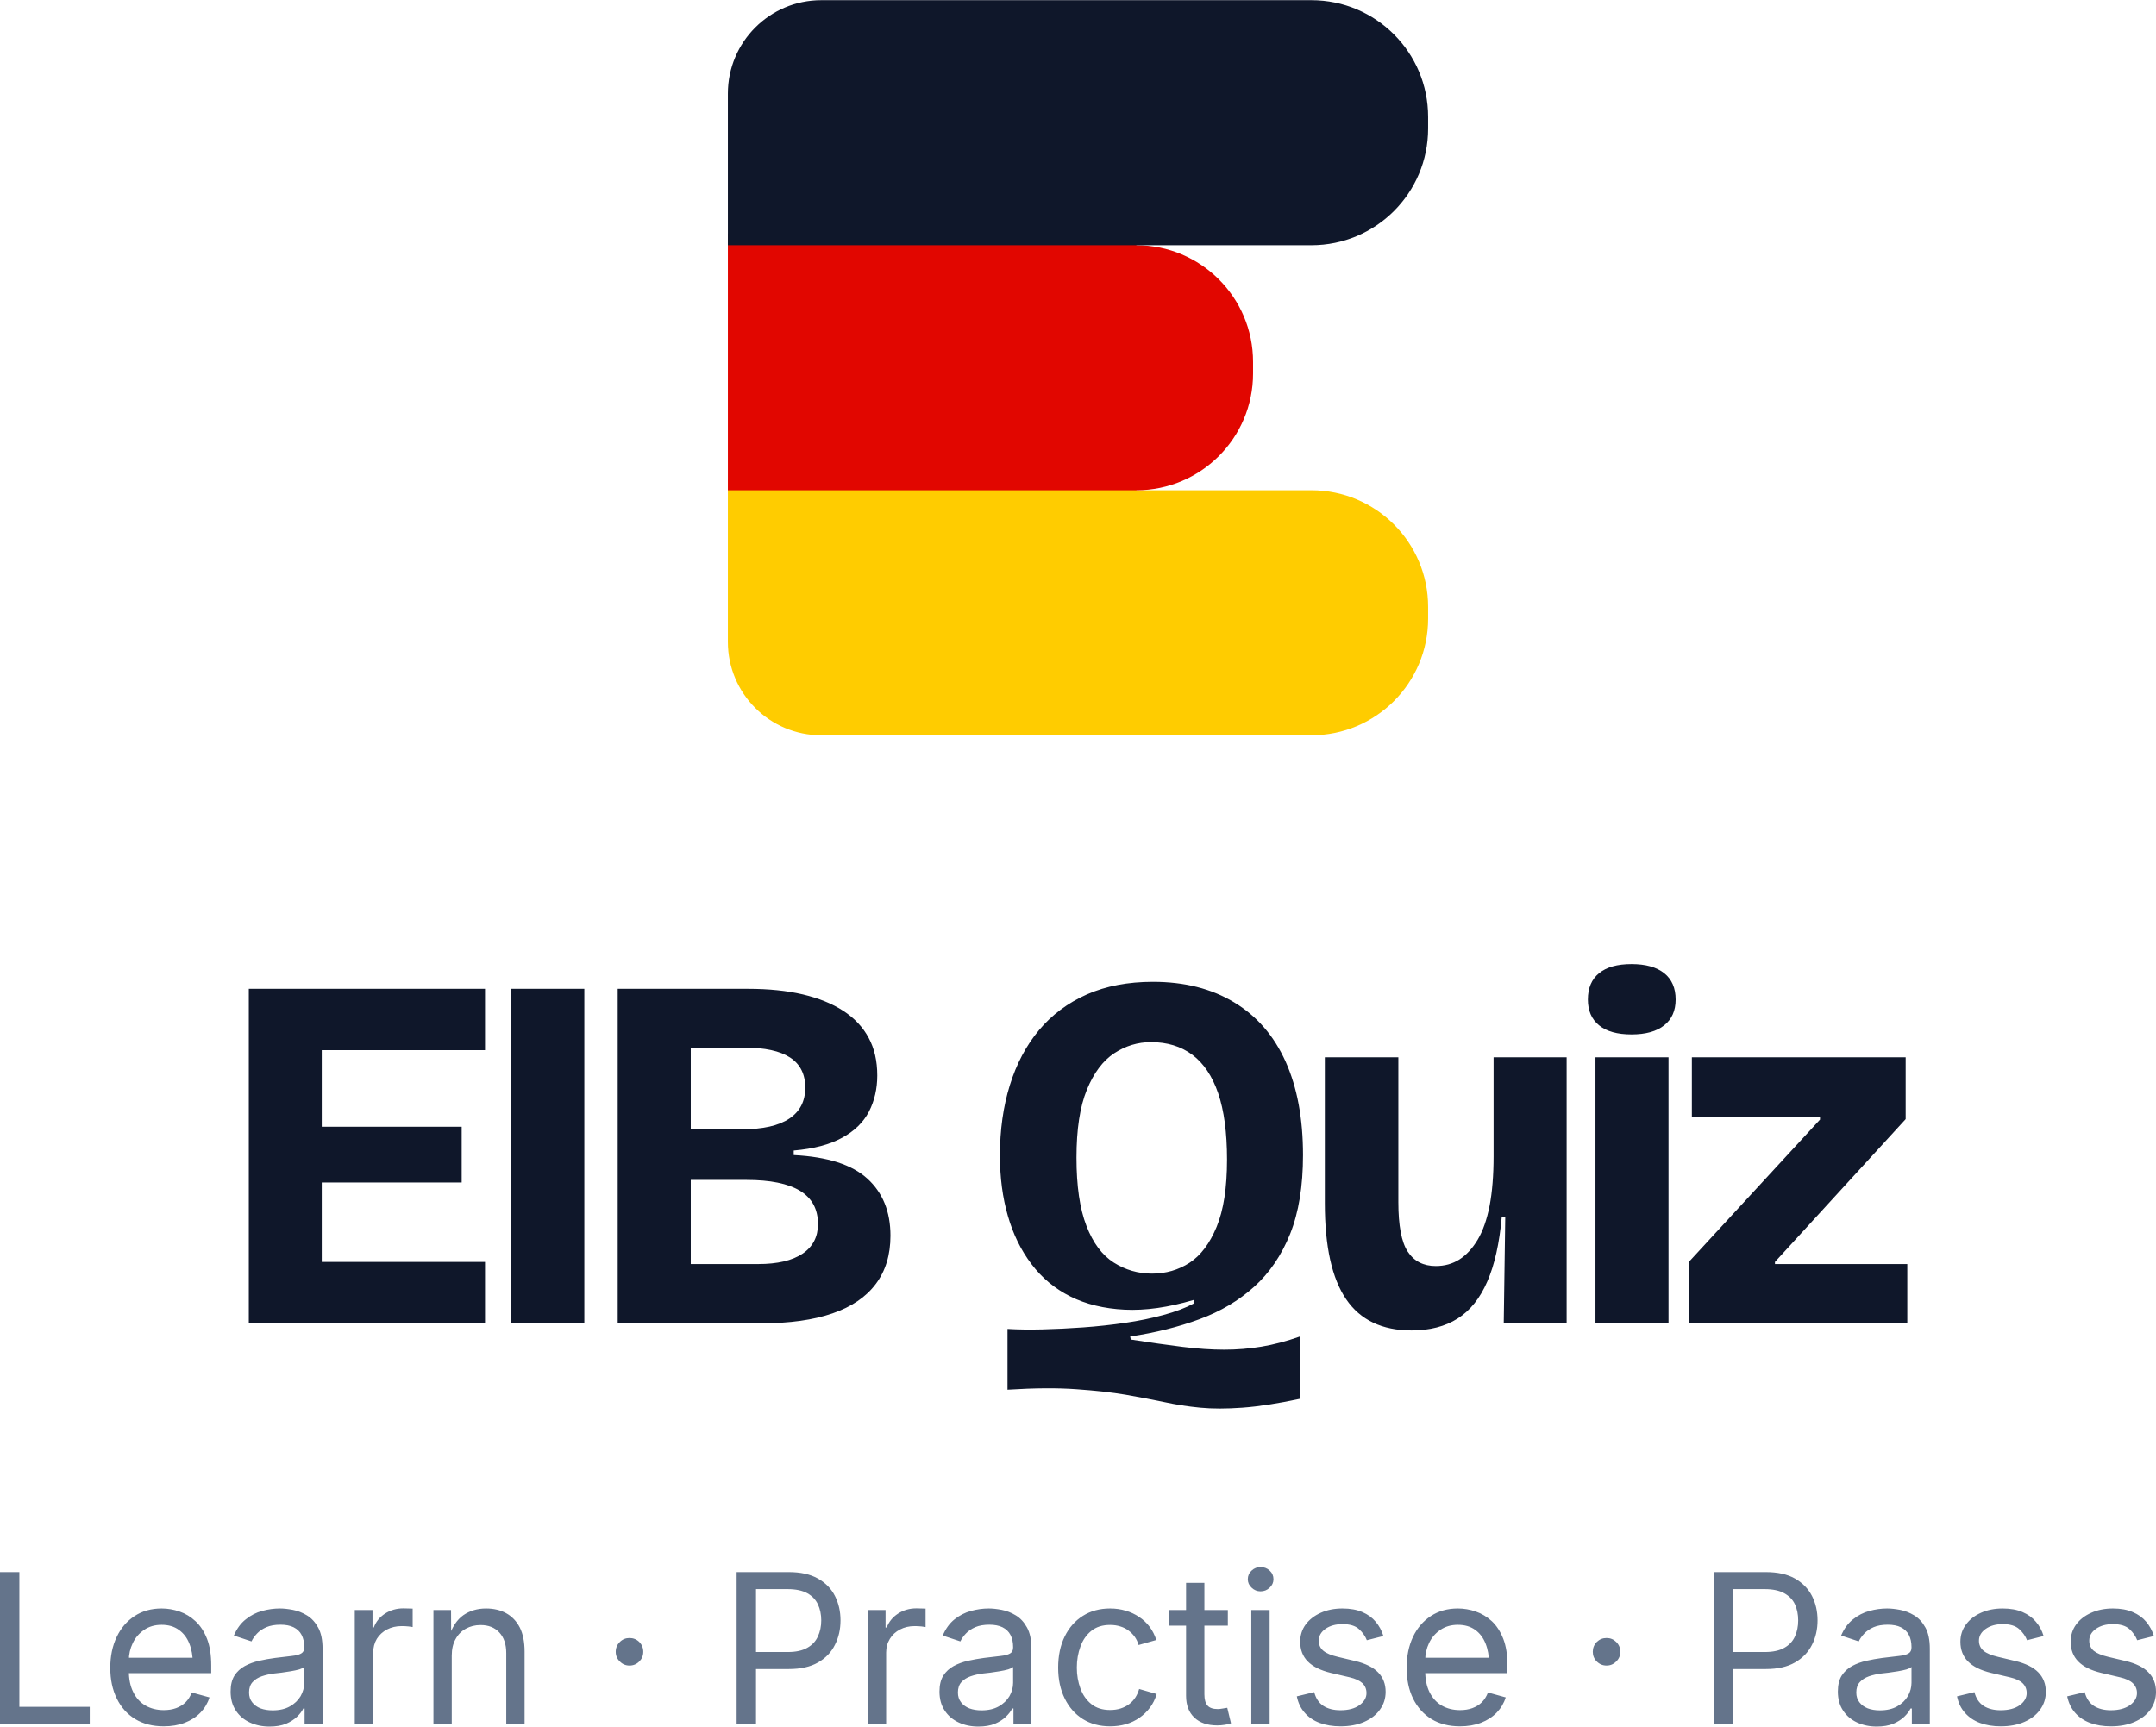
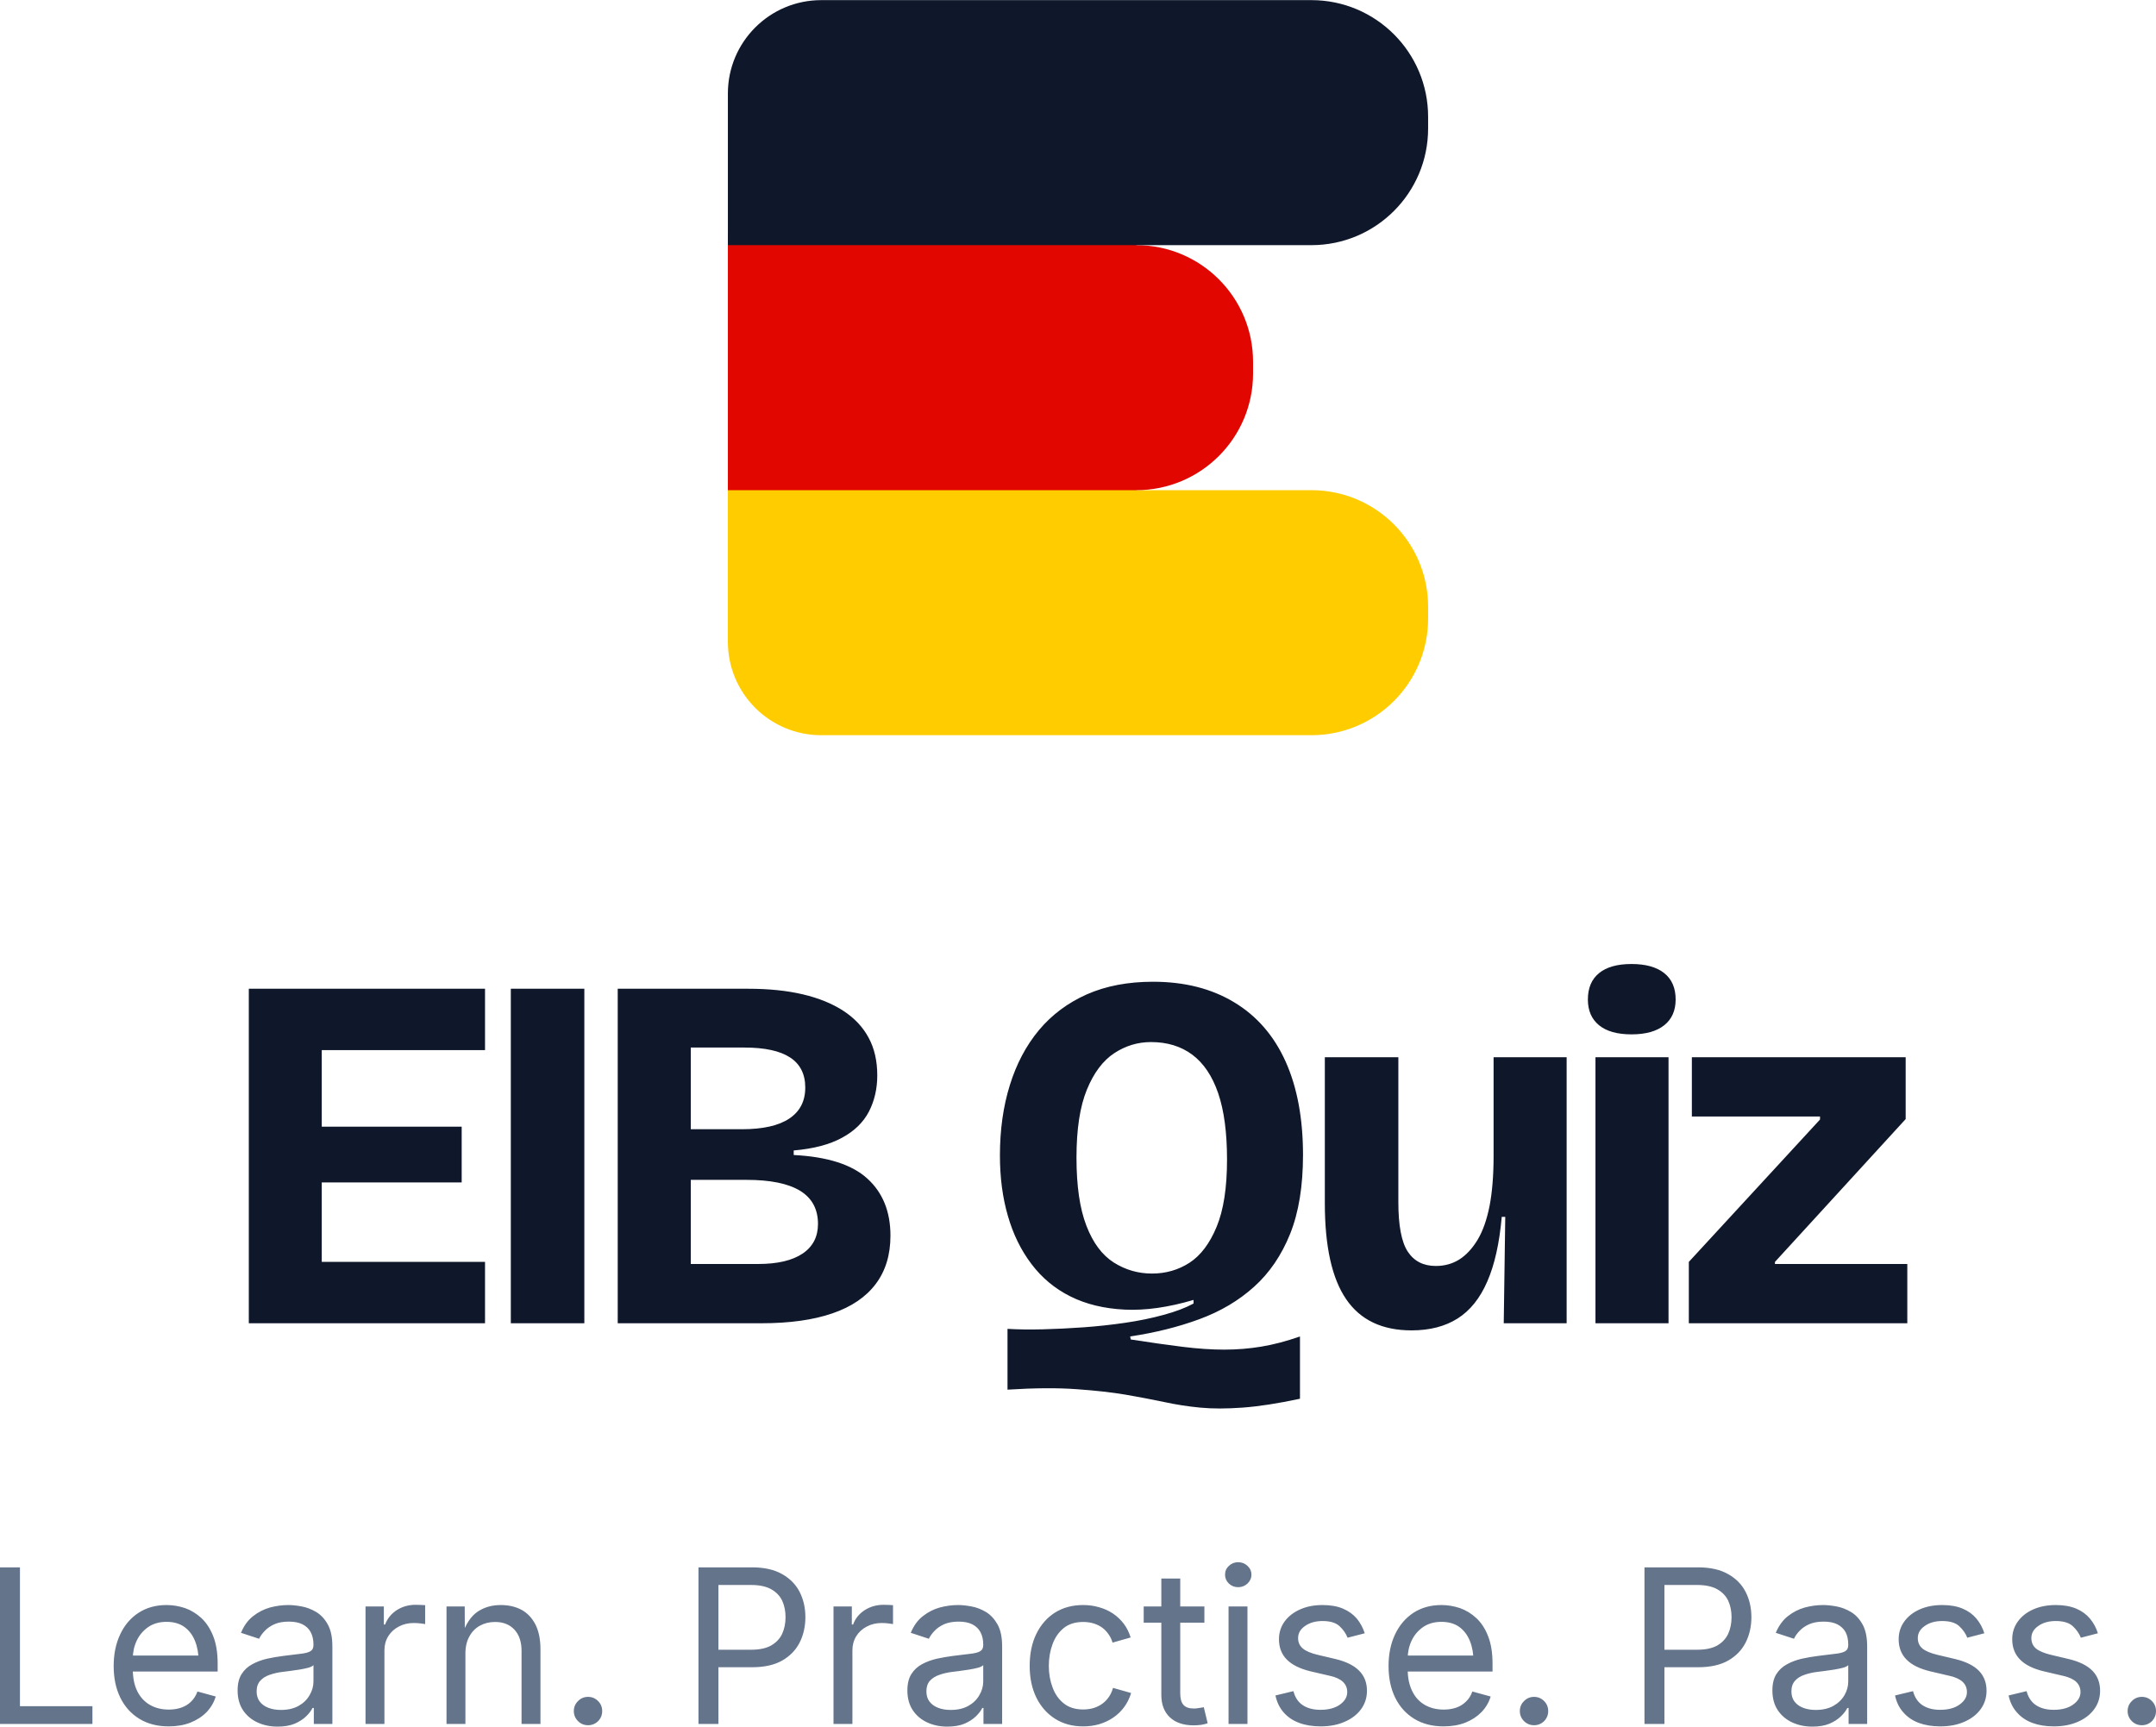
- <svg xmlns="http://www.w3.org/2000/svg" viewBox="0 0 184.74 147.96" width="739" height="592" role="img" aria-label="EIB Quiz">
+ <svg xmlns="http://www.w3.org/2000/svg" viewBox="0 0 184.74 147.97" width="739" height="592" role="img" aria-label="EIB Quiz">
  <g transform="translate(62.37 0) scale(1)">
    <path fill="#FFCC00" d="M0 42H50A10 10 0 0 1 60 52V53A10 10 0 0 1 50 63H8A8 8 0 0 1 0 55Z M0 41H35V42H0Z" />
    <path fill="#E10600" d="M0 21H35A10 10 0 0 1 45 31V32A10 10 0 0 1 35 42H0Z M0 20H35V21H0Z" />
    <path fill="#0F172A" d="M8 0H50A10 10 0 0 1 60 10V11A10 10 0 0 1 50 21H0V8A8 8 0 0 1 8 0Z" />
  </g>
  <path fill="#0F172A" d="M27.57 113.4L21.32 113.4L21.32 84.73L27.57 84.73L27.57 113.4ZM41.56 113.4L25.79 113.4L25.79 108.14L41.56 108.14L41.56 113.4ZM39.56 101.33L25.79 101.33L25.79 96.55L39.56 96.55L39.56 101.33ZM41.56 89.99L25.79 89.99L25.79 84.73L41.56 84.73L41.56 89.99ZM50.07 113.4L43.77 113.4L43.77 84.73L50.07 84.73L50.07 113.4ZM65.23 113.4L52.93 113.4L52.93 84.73L64.1 84.73Q66.75 84.73 68.79 85.21Q70.83 85.69 72.26 86.62Q73.7 87.56 74.43 88.93Q75.17 90.29 75.17 92.16L75.17 92.16Q75.17 93.86 74.46 95.25Q73.74 96.64 72.15 97.5Q70.57 98.37 68.01 98.59L68.01 98.59L68.01 98.98Q72.35 99.2 74.32 101Q76.3 102.8 76.3 105.89L76.3 105.89Q76.3 108.36 75.04 110.03Q73.78 111.71 71.33 112.55Q68.87 113.4 65.23 113.4L65.23 113.4ZM59.19 101.11L59.19 108.32L64.97 108.32Q67.44 108.32 68.77 107.43Q70.09 106.54 70.09 104.89L70.09 104.89Q70.09 102.98 68.55 102.04Q67.01 101.11 63.97 101.11L63.97 101.11L59.19 101.11ZM59.19 89.77L59.19 96.77L63.58 96.77Q66.27 96.77 67.64 95.85Q69 94.94 69 93.2L69 93.2Q69 91.47 67.7 90.62Q66.4 89.77 63.79 89.77L63.79 89.77L59.19 89.77ZM111.39 114.53L111.39 119.87Q108.53 120.48 106.46 120.63Q104.4 120.78 102.84 120.63Q101.27 120.48 99.75 120.15Q98.23 119.83 96.45 119.52Q94.67 119.22 92.24 119.05Q89.81 118.87 86.33 119.09L86.33 119.09L86.33 113.88Q87.68 113.96 89.33 113.92Q90.98 113.88 92.81 113.75Q94.63 113.62 96.41 113.36Q98.19 113.1 99.71 112.68Q101.23 112.27 102.27 111.71L102.27 111.71L102.27 111.4Q99.02 112.36 96.37 112.23Q93.72 112.1 91.72 111.1Q89.72 110.1 88.38 108.32Q87.03 106.54 86.36 104.19Q85.68 101.85 85.68 99.02L85.68 99.02Q85.68 95.72 86.53 92.99Q87.38 90.25 89.03 88.27Q90.68 86.3 93.13 85.21Q95.58 84.13 98.8 84.13L98.8 84.13Q102.84 84.13 105.75 85.89Q108.66 87.64 110.16 90.97Q111.65 94.29 111.65 98.98L111.65 98.98Q111.65 102.98 110.55 105.73Q109.44 108.49 107.46 110.27Q105.49 112.05 102.77 113.05Q100.06 114.05 96.84 114.53L96.84 114.53L96.89 114.79Q99.41 115.18 101.34 115.42Q103.27 115.66 104.9 115.66Q106.53 115.66 108.09 115.4Q109.66 115.14 111.39 114.53L111.39 114.53ZM98.71 109.14L98.71 109.14Q100.49 109.14 101.93 108.21Q103.36 107.28 104.25 105.13Q105.14 102.98 105.14 99.37L105.14 99.37Q105.14 95.9 104.38 93.68Q103.62 91.47 102.16 90.38Q100.71 89.3 98.62 89.3L98.62 89.3Q96.93 89.3 95.48 90.25Q94.02 91.21 93.13 93.38Q92.24 95.55 92.24 99.2L92.24 99.2Q92.24 102.85 93.09 105.04Q93.93 107.23 95.43 108.19Q96.93 109.14 98.71 109.14ZM120.95 114.01L120.95 114.01Q117.17 114.01 115.35 111.34Q113.52 108.67 113.52 103.11L113.52 103.11L113.52 90.6L119.82 90.6L119.82 103.02Q119.82 106.02 120.62 107.25Q121.43 108.49 123.03 108.49L123.03 108.49Q124.16 108.49 125.05 107.93Q125.94 107.36 126.62 106.23Q127.29 105.1 127.64 103.32Q127.98 101.54 127.98 99.07L127.98 99.07L127.98 90.6L134.24 90.6L134.24 102.76L134.24 113.4L128.85 113.4L128.98 104.28L128.68 104.28Q128.38 107.67 127.44 109.82Q126.51 111.97 124.9 112.99Q123.29 114.01 120.95 114.01ZM142.97 113.4L136.71 113.4L136.71 90.6L142.97 90.6L142.97 113.4ZM139.8 88.64L139.8 88.64Q137.97 88.64 137.02 87.86Q136.06 87.08 136.06 85.65L136.06 85.65Q136.06 84.17 137.02 83.39Q137.97 82.61 139.8 82.61L139.8 82.61Q141.62 82.61 142.6 83.39Q143.58 84.17 143.58 85.65L143.58 85.65Q143.58 87.08 142.6 87.86Q141.62 88.64 139.8 88.64ZM163.43 113.4L144.71 113.4L144.71 108.14L155.95 95.94L155.95 95.68L144.97 95.68L144.97 90.6L163.29 90.6L163.29 95.9L152.09 108.14L152.09 108.32L163.43 108.32L163.43 113.4Z" />
-   <path fill="#64748B" d="M7.69 147.74L0 147.74L0 134.72L1.66 134.72L1.66 146.27L7.69 146.27L7.69 147.74ZM14.03 147.94L14.03 147.94Q12.62 147.94 11.59 147.32Q10.56 146.69 10.01 145.56Q9.45 144.43 9.45 142.93L9.45 142.93Q9.45 141.43 10 140.28Q10.54 139.14 11.53 138.49Q12.52 137.84 13.85 137.84L13.85 137.84Q14.63 137.84 15.38 138.1Q16.14 138.36 16.75 138.93Q17.37 139.5 17.74 140.44Q18.1 141.37 18.1 142.73L18.1 142.73L18.1 143.38L10.52 143.38L10.52 142.06L17.26 142.06L16.52 142.55Q16.52 141.58 16.22 140.84Q15.92 140.09 15.32 139.67Q14.73 139.24 13.85 139.24L13.85 139.24Q12.97 139.24 12.34 139.68Q11.71 140.11 11.38 140.8Q11.04 141.5 11.04 142.29L11.04 142.29L11.04 143.17Q11.04 144.26 11.42 145.01Q11.79 145.77 12.47 146.16Q13.15 146.55 14.04 146.55L14.04 146.55Q14.62 146.55 15.09 146.38Q15.56 146.21 15.9 145.88Q16.24 145.54 16.43 145.04L16.43 145.04L17.95 145.46Q17.72 146.2 17.18 146.76Q16.64 147.32 15.84 147.63Q15.04 147.94 14.03 147.94ZM23.09 147.96L23.09 147.96Q22.17 147.96 21.41 147.61Q20.65 147.26 20.21 146.59Q19.76 145.92 19.76 144.96L19.76 144.96Q19.76 144.12 20.09 143.59Q20.43 143.07 20.98 142.77Q21.54 142.47 22.21 142.32Q22.88 142.17 23.56 142.08L23.56 142.08Q24.44 141.97 24.99 141.91Q25.54 141.85 25.8 141.7Q26.07 141.55 26.07 141.19L26.07 141.19L26.07 141.14Q26.07 140.53 25.84 140.1Q25.62 139.68 25.16 139.45Q24.71 139.23 24.03 139.23L24.03 139.23Q23.33 139.23 22.83 139.44Q22.33 139.66 22.02 139.99Q21.71 140.32 21.55 140.66L21.55 140.66L20.04 140.16Q20.42 139.27 21.06 138.77Q21.69 138.26 22.46 138.05Q23.23 137.84 23.98 137.84L23.98 137.84Q24.47 137.84 25.1 137.96Q25.72 138.08 26.3 138.43Q26.88 138.78 27.26 139.47Q27.64 140.15 27.64 141.3L27.64 141.3L27.64 147.74L26.1 147.74L26.1 146.41L25.99 146.41Q25.83 146.75 25.46 147.11Q25.09 147.47 24.51 147.72Q23.92 147.96 23.09 147.96ZM23.36 146.57L23.36 146.57Q24.24 146.57 24.84 146.23Q25.44 145.89 25.76 145.35Q26.07 144.8 26.07 144.21L26.07 144.21L26.07 142.85Q25.97 142.96 25.65 143.06Q25.33 143.15 24.91 143.22Q24.5 143.29 24.11 143.34Q23.72 143.38 23.49 143.41L23.49 143.41Q22.93 143.48 22.43 143.65Q21.94 143.82 21.64 144.15Q21.34 144.48 21.34 145.04L21.34 145.04Q21.34 145.54 21.61 145.88Q21.87 146.22 22.32 146.4Q22.78 146.57 23.36 146.57ZM31.98 147.74L30.4 147.74L30.4 137.97L31.92 137.97L31.92 139.47L32.03 139.47Q32.3 138.73 32.99 138.28Q33.69 137.83 34.56 137.83L34.56 137.83Q34.74 137.83 34.98 137.84Q35.22 137.84 35.36 137.85L35.36 137.85L35.36 139.43Q35.29 139.42 35.01 139.38Q34.73 139.35 34.41 139.35L34.41 139.35Q33.72 139.35 33.16 139.64Q32.61 139.93 32.29 140.44Q31.98 140.96 31.98 141.62L31.98 141.62L31.98 147.74ZM38.71 141.88L38.71 141.88L38.71 147.74L37.14 147.74L37.14 137.97L38.65 137.97L38.66 140.33L38.44 140.33Q38.89 138.98 39.71 138.41Q40.54 137.84 41.65 137.84L41.65 137.84Q42.64 137.84 43.38 138.25Q44.12 138.66 44.54 139.47Q44.95 140.29 44.95 141.53L44.95 141.53L44.95 147.74L43.38 147.74L43.38 141.66Q43.38 140.54 42.79 139.9Q42.2 139.26 41.18 139.26L41.18 139.26Q40.48 139.26 39.92 139.57Q39.36 139.87 39.04 140.46Q38.71 141.04 38.71 141.88ZM53.94 142.73L53.94 142.73Q53.45 142.73 53.11 142.38Q52.76 142.04 52.76 141.55L52.76 141.55Q52.76 141.06 53.11 140.71Q53.45 140.37 53.94 140.37L53.94 140.37Q54.43 140.37 54.78 140.71Q55.12 141.06 55.12 141.55L55.12 141.55Q55.12 142.04 54.78 142.38Q54.43 142.73 53.94 142.73ZM64.78 147.74L63.12 147.74L63.12 134.72L67.58 134.72Q69.1 134.72 70.08 135.27Q71.07 135.83 71.54 136.76Q72.02 137.7 72.02 138.86L72.02 138.86Q72.02 140.02 71.54 140.96Q71.07 141.91 70.09 142.47Q69.11 143.03 67.59 143.03L67.59 143.03L64.43 143.03L64.43 141.57L67.51 141.57Q68.54 141.57 69.17 141.21Q69.8 140.86 70.08 140.24Q70.37 139.63 70.37 138.86L70.37 138.86Q70.37 138.09 70.08 137.48Q69.8 136.88 69.17 136.53Q68.53 136.18 67.49 136.18L67.49 136.18L64.78 136.18L64.78 147.74ZM75.93 147.74L74.36 147.74L74.36 137.97L75.88 137.97L75.88 139.47L75.98 139.47Q76.26 138.73 76.95 138.28Q77.64 137.83 78.52 137.83L78.52 137.83Q78.69 137.83 78.93 137.84Q79.17 137.84 79.31 137.85L79.31 137.85L79.31 139.43Q79.24 139.42 78.96 139.38Q78.68 139.35 78.37 139.35L78.37 139.35Q77.67 139.35 77.12 139.64Q76.56 139.93 76.25 140.44Q75.93 140.96 75.93 141.62L75.93 141.62L75.93 147.74ZM83.83 147.96L83.83 147.96Q82.9 147.96 82.15 147.61Q81.39 147.26 80.95 146.59Q80.5 145.92 80.5 144.96L80.5 144.96Q80.5 144.12 80.83 143.59Q81.17 143.07 81.72 142.77Q82.28 142.47 82.95 142.32Q83.62 142.17 84.3 142.08L84.3 142.08Q85.18 141.97 85.73 141.91Q86.28 141.85 86.54 141.7Q86.81 141.55 86.81 141.19L86.81 141.19L86.81 141.14Q86.81 140.53 86.58 140.1Q86.36 139.68 85.9 139.45Q85.45 139.23 84.77 139.23L84.77 139.23Q84.07 139.23 83.57 139.44Q83.07 139.66 82.76 139.99Q82.45 140.32 82.29 140.66L82.29 140.66L80.78 140.16Q81.16 139.27 81.79 138.77Q82.43 138.26 83.2 138.05Q83.97 137.84 84.72 137.84L84.72 137.84Q85.21 137.84 85.84 137.96Q86.46 138.08 87.04 138.43Q87.62 138.78 88 139.47Q88.38 140.15 88.38 141.3L88.38 141.3L88.38 147.74L86.84 147.74L86.84 146.41L86.73 146.41Q86.57 146.75 86.2 147.11Q85.83 147.47 85.25 147.72Q84.66 147.96 83.83 147.96ZM84.1 146.57L84.1 146.57Q84.98 146.57 85.58 146.23Q86.18 145.89 86.5 145.35Q86.81 144.8 86.81 144.21L86.81 144.21L86.81 142.85Q86.71 142.96 86.39 143.06Q86.07 143.15 85.65 143.22Q85.24 143.29 84.85 143.34Q84.46 143.38 84.23 143.41L84.23 143.41Q83.66 143.48 83.17 143.65Q82.68 143.82 82.38 144.15Q82.08 144.48 82.08 145.04L82.08 145.04Q82.08 145.54 82.35 145.88Q82.61 146.22 83.06 146.4Q83.52 146.57 84.1 146.57ZM95.12 147.94L95.12 147.94Q93.79 147.94 92.79 147.32Q91.79 146.69 91.23 145.55Q90.67 144.41 90.67 142.91L90.67 142.91Q90.67 141.38 91.23 140.24Q91.79 139.1 92.79 138.47Q93.79 137.84 95.12 137.84L95.12 137.84Q95.83 137.84 96.46 138.03Q97.08 138.21 97.6 138.56Q98.12 138.9 98.5 139.4Q98.88 139.91 99.08 140.54L99.08 140.54L97.56 140.97Q97.46 140.6 97.24 140.28Q97.02 139.97 96.71 139.74Q96.4 139.5 96 139.38Q95.6 139.25 95.12 139.25L95.12 139.25Q94.14 139.25 93.51 139.76Q92.88 140.27 92.58 141.1Q92.27 141.93 92.27 142.91L92.27 142.91Q92.27 143.87 92.58 144.7Q92.88 145.52 93.51 146.03Q94.14 146.54 95.12 146.54L95.12 146.54Q95.61 146.54 96.02 146.41Q96.43 146.28 96.75 146.04Q97.07 145.8 97.29 145.46Q97.5 145.13 97.61 144.74L97.61 144.74L99.11 145.17Q98.92 145.82 98.54 146.33Q98.16 146.84 97.63 147.21Q97.11 147.57 96.47 147.76Q95.83 147.94 95.12 147.94ZM100.16 137.97L105.21 137.97L105.21 139.31L100.16 139.31L100.16 137.97ZM101.63 145.32L101.63 135.64L103.2 135.64L103.2 145.2Q103.2 145.86 103.47 146.16Q103.73 146.46 104.35 146.46L104.35 146.46Q104.5 146.46 104.73 146.42Q104.97 146.39 105.16 146.35L105.16 146.35L105.48 147.68Q105.24 147.77 104.93 147.81Q104.62 147.86 104.31 147.86L104.31 147.86Q103.04 147.86 102.34 147.19Q101.63 146.52 101.63 145.32L101.63 145.32ZM108.79 147.74L107.22 147.74L107.22 137.97L108.79 137.97L108.79 147.74ZM108.01 136.37L108.01 136.37Q107.57 136.37 107.25 136.06Q106.92 135.76 106.92 135.33L106.92 135.33Q106.92 134.89 107.25 134.59Q107.57 134.29 108.01 134.29L108.01 134.29Q108.47 134.29 108.79 134.59Q109.12 134.89 109.12 135.33L109.12 135.33Q109.12 135.76 108.79 136.06Q108.47 136.37 108.01 136.37ZM114.87 147.94L114.87 147.94Q113.87 147.94 113.09 147.65Q112.3 147.36 111.8 146.78Q111.29 146.21 111.12 145.37L111.12 145.37L112.61 145.01Q112.82 145.81 113.4 146.19Q113.98 146.56 114.86 146.56L114.86 146.56Q115.88 146.56 116.48 146.13Q117.09 145.69 117.09 145.09L117.09 145.09Q117.09 144.58 116.74 144.24Q116.38 143.91 115.66 143.74L115.66 143.74L114.03 143.36Q112.71 143.04 112.06 142.38Q111.41 141.72 111.41 140.69L111.41 140.69Q111.41 139.85 111.88 139.21Q112.36 138.57 113.17 138.21Q113.99 137.84 115.03 137.84L115.03 137.84Q116.03 137.84 116.74 138.15Q117.44 138.45 117.88 138.98Q118.32 139.5 118.54 140.2L118.54 140.2L117.12 140.56Q116.92 140.04 116.45 139.61Q115.98 139.18 115.04 139.18L115.04 139.18Q114.16 139.18 113.58 139.58Q113 139.99 113 140.6L113 140.6Q113 141.14 113.4 141.47Q113.79 141.79 114.65 141.99L114.65 141.99L116.12 142.34Q117.45 142.66 118.09 143.32Q118.73 143.98 118.73 144.98L118.73 144.98Q118.73 145.84 118.24 146.51Q117.76 147.18 116.89 147.56Q116.02 147.94 114.87 147.94ZM125.1 147.94L125.1 147.94Q123.69 147.94 122.66 147.32Q121.64 146.69 121.08 145.56Q120.53 144.43 120.53 142.93L120.53 142.93Q120.53 141.43 121.07 140.28Q121.61 139.14 122.6 138.49Q123.59 137.84 124.92 137.84L124.92 137.84Q125.7 137.84 126.45 138.1Q127.21 138.36 127.83 138.93Q128.44 139.5 128.81 140.44Q129.17 141.37 129.17 142.73L129.17 142.73L129.17 143.38L121.59 143.38L121.59 142.06L128.33 142.06L127.59 142.55Q127.59 141.58 127.29 140.84Q126.99 140.09 126.4 139.67Q125.8 139.24 124.92 139.24L124.92 139.24Q124.04 139.24 123.41 139.68Q122.78 140.11 122.45 140.8Q122.12 141.5 122.12 142.29L122.12 142.29L122.12 143.17Q122.12 144.26 122.49 145.01Q122.87 145.77 123.54 146.16Q124.22 146.55 125.11 146.55L125.11 146.55Q125.69 146.55 126.16 146.38Q126.63 146.21 126.97 145.88Q127.31 145.54 127.5 145.04L127.5 145.04L129.02 145.46Q128.79 146.2 128.25 146.76Q127.71 147.32 126.91 147.63Q126.11 147.94 125.1 147.94ZM137.66 142.73L137.66 142.73Q137.17 142.73 136.82 142.38Q136.48 142.04 136.48 141.55L136.48 141.55Q136.48 141.06 136.82 140.71Q137.17 140.37 137.66 140.37L137.66 140.37Q138.15 140.37 138.49 140.71Q138.84 141.06 138.84 141.55L138.84 141.55Q138.84 142.04 138.49 142.38Q138.15 142.73 137.66 142.73ZM148.5 147.74L146.84 147.74L146.84 134.72L151.3 134.72Q152.82 134.72 153.8 135.27Q154.78 135.83 155.26 136.76Q155.74 137.7 155.74 138.86L155.74 138.86Q155.74 140.02 155.26 140.96Q154.78 141.91 153.8 142.47Q152.83 143.03 151.31 143.03L151.31 143.03L148.15 143.03L148.15 141.57L151.23 141.57Q152.26 141.57 152.89 141.21Q153.52 140.86 153.8 140.24Q154.08 139.63 154.08 138.86L154.08 138.86Q154.08 138.09 153.8 137.48Q153.52 136.88 152.88 136.53Q152.25 136.18 151.21 136.18L151.21 136.18L148.5 136.18L148.5 147.74ZM160.81 147.96L160.81 147.96Q159.89 147.96 159.13 147.61Q158.37 147.26 157.93 146.59Q157.48 145.92 157.48 144.96L157.48 144.96Q157.48 144.12 157.81 143.59Q158.15 143.07 158.7 142.77Q159.26 142.47 159.93 142.32Q160.6 142.17 161.28 142.08L161.28 142.08Q162.16 141.97 162.71 141.91Q163.26 141.85 163.52 141.7Q163.79 141.55 163.79 141.19L163.79 141.19L163.79 141.14Q163.79 140.53 163.56 140.1Q163.34 139.68 162.88 139.45Q162.43 139.23 161.75 139.23L161.75 139.23Q161.05 139.23 160.55 139.44Q160.05 139.66 159.74 139.99Q159.43 140.32 159.27 140.66L159.27 140.66L157.76 140.16Q158.14 139.27 158.78 138.77Q159.41 138.26 160.18 138.05Q160.95 137.84 161.7 137.84L161.7 137.84Q162.19 137.84 162.82 137.96Q163.44 138.08 164.02 138.43Q164.6 138.78 164.98 139.47Q165.36 140.15 165.36 141.3L165.36 141.3L165.36 147.74L163.82 147.74L163.82 146.41L163.71 146.41Q163.55 146.75 163.18 147.11Q162.81 147.47 162.23 147.72Q161.64 147.96 160.81 147.96ZM161.08 146.57L161.08 146.57Q161.96 146.57 162.56 146.23Q163.16 145.89 163.48 145.35Q163.79 144.8 163.79 144.21L163.79 144.21L163.79 142.85Q163.69 142.96 163.37 143.06Q163.05 143.15 162.63 143.22Q162.22 143.29 161.83 143.34Q161.44 143.38 161.21 143.41L161.21 143.41Q160.65 143.48 160.15 143.65Q159.66 143.82 159.36 144.15Q159.06 144.48 159.06 145.04L159.06 145.04Q159.06 145.54 159.33 145.88Q159.59 146.22 160.04 146.4Q160.5 146.57 161.08 146.57ZM171.44 147.94L171.44 147.94Q170.44 147.94 169.66 147.65Q168.88 147.36 168.37 146.78Q167.86 146.21 167.69 145.37L167.69 145.37L169.18 145.01Q169.39 145.81 169.97 146.19Q170.55 146.56 171.43 146.56L171.43 146.56Q172.45 146.56 173.06 146.13Q173.66 145.69 173.66 145.09L173.66 145.09Q173.66 144.58 173.31 144.24Q172.96 143.91 172.23 143.74L172.23 143.74L170.61 143.36Q169.28 143.04 168.63 142.38Q167.98 141.72 167.98 140.69L167.98 140.69Q167.98 139.85 168.46 139.21Q168.93 138.57 169.74 138.21Q170.56 137.84 171.6 137.84L171.6 137.84Q172.61 137.84 173.31 138.15Q174.01 138.45 174.45 138.98Q174.9 139.5 175.11 140.2L175.11 140.2L173.69 140.56Q173.49 140.04 173.02 139.61Q172.55 139.18 171.61 139.18L171.61 139.18Q170.74 139.18 170.16 139.58Q169.57 139.99 169.57 140.6L169.57 140.6Q169.57 141.14 169.97 141.47Q170.36 141.79 171.22 141.99L171.22 141.99L172.69 142.34Q174.02 142.66 174.66 143.32Q175.3 143.98 175.3 144.98L175.3 144.98Q175.3 145.84 174.81 146.51Q174.33 147.18 173.46 147.56Q172.59 147.94 171.44 147.94ZM180.89 147.94L180.89 147.94Q179.88 147.94 179.1 147.65Q178.32 147.36 177.81 146.78Q177.31 146.21 177.13 145.37L177.13 145.37L178.63 145.01Q178.84 145.81 179.42 146.19Q180 146.56 180.87 146.56L180.87 146.56Q181.89 146.56 182.5 146.13Q183.11 145.69 183.11 145.09L183.11 145.09Q183.11 144.58 182.75 144.24Q182.4 143.91 181.67 143.74L181.67 143.74L180.05 143.36Q178.72 143.04 178.08 142.38Q177.43 141.72 177.43 140.69L177.43 140.69Q177.43 139.85 177.9 139.21Q178.37 138.57 179.19 138.21Q180.01 137.84 181.05 137.84L181.05 137.84Q182.05 137.84 182.75 138.15Q183.46 138.45 183.9 138.98Q184.34 139.5 184.56 140.2L184.56 140.2L183.13 140.56Q182.93 140.04 182.47 139.61Q182 139.18 181.05 139.18L181.05 139.18Q180.18 139.18 179.6 139.58Q179.02 139.99 179.02 140.6L179.02 140.6Q179.02 141.14 179.41 141.47Q179.81 141.79 180.66 141.99L180.66 141.99L182.14 142.34Q183.47 142.66 184.1 143.32Q184.74 143.98 184.74 144.98L184.74 144.98Q184.74 145.84 184.26 146.51Q183.77 147.18 182.9 147.56Q182.03 147.94 180.89 147.94Z" />
+   <path fill="#64748B" d="M7.92 147.74L0 147.74L0 134.32L1.71 134.32L1.71 146.22L7.92 146.22L7.92 147.74ZM14.46 147.95L14.46 147.95Q13 147.95 11.94 147.3Q10.88 146.65 10.31 145.49Q9.74 144.33 9.74 142.78L9.74 142.78Q9.74 141.24 10.3 140.06Q10.85 138.88 11.88 138.21Q12.9 137.55 14.27 137.55L14.27 137.55Q15.07 137.55 15.85 137.81Q16.62 138.08 17.26 138.67Q17.89 139.26 18.27 140.22Q18.65 141.18 18.65 142.58L18.65 142.58L18.65 143.25L10.84 143.25L10.84 141.88L17.78 141.88L17.02 142.39Q17.02 141.4 16.71 140.63Q16.4 139.86 15.79 139.42Q15.18 138.99 14.27 138.99L14.27 138.99Q13.36 138.99 12.71 139.43Q12.06 139.88 11.72 140.59Q11.38 141.31 11.38 142.13L11.38 142.13L11.38 143.04Q11.38 144.15 11.76 144.93Q12.15 145.71 12.85 146.11Q13.55 146.51 14.46 146.51L14.46 146.51Q15.06 146.51 15.54 146.34Q16.03 146.17 16.38 145.82Q16.73 145.48 16.92 144.96L16.92 144.96L18.49 145.39Q18.25 146.15 17.7 146.73Q17.14 147.3 16.31 147.63Q15.49 147.95 14.46 147.95ZM23.79 147.97L23.79 147.97Q22.84 147.97 22.06 147.61Q21.28 147.25 20.82 146.56Q20.36 145.86 20.36 144.87L20.36 144.87Q20.36 144.01 20.7 143.47Q21.04 142.93 21.62 142.62Q22.19 142.31 22.88 142.15Q23.57 142 24.28 141.91L24.28 141.91Q25.18 141.79 25.74 141.73Q26.31 141.67 26.58 141.52Q26.86 141.36 26.86 140.99L26.86 140.99L26.86 140.94Q26.86 140.31 26.62 139.87Q26.39 139.44 25.92 139.2Q25.45 138.97 24.75 138.97L24.75 138.97Q24.03 138.97 23.52 139.19Q23.01 139.42 22.69 139.76Q22.37 140.09 22.2 140.44L22.2 140.44L20.65 139.93Q21.03 139.01 21.69 138.5Q22.35 137.98 23.14 137.76Q23.93 137.55 24.71 137.55L24.71 137.55Q25.21 137.55 25.85 137.67Q26.5 137.79 27.1 138.15Q27.7 138.51 28.09 139.22Q28.48 139.92 28.48 141.1L28.48 141.1L28.48 147.74L26.89 147.74L26.89 146.37L26.78 146.37Q26.61 146.72 26.23 147.09Q25.85 147.46 25.25 147.72Q24.64 147.97 23.79 147.97ZM24.07 146.54L24.07 146.54Q24.97 146.54 25.59 146.19Q26.21 145.84 26.53 145.27Q26.86 144.71 26.86 144.1L26.86 144.1L26.86 142.7Q26.76 142.82 26.43 142.92Q26.09 143.01 25.67 143.08Q25.24 143.15 24.84 143.2Q24.44 143.25 24.2 143.28L24.2 143.28Q23.62 143.35 23.11 143.53Q22.6 143.7 22.3 144.04Q21.99 144.38 21.99 144.95L21.99 144.95Q21.99 145.48 22.26 145.83Q22.53 146.18 23 146.36Q23.47 146.54 24.07 146.54ZM32.94 147.74L31.32 147.74L31.32 137.67L32.89 137.67L32.89 139.22L33 139.22Q33.28 138.46 33.99 137.99Q34.71 137.53 35.61 137.53L35.61 137.53Q35.79 137.53 36.03 137.54Q36.28 137.55 36.43 137.56L36.43 137.56L36.43 139.18Q36.35 139.17 36.07 139.13Q35.78 139.09 35.45 139.09L35.45 139.09Q34.73 139.09 34.16 139.4Q33.59 139.7 33.27 140.22Q32.94 140.75 32.94 141.43L32.94 141.43L32.94 147.74ZM39.88 141.7L39.88 141.7L39.88 147.74L38.26 147.74L38.26 137.67L39.82 137.67L39.83 140.11L39.6 140.11Q40.06 138.72 40.91 138.13Q41.76 137.55 42.91 137.55L42.91 137.55Q43.92 137.55 44.69 137.96Q45.45 138.38 45.88 139.22Q46.31 140.07 46.31 141.34L46.31 141.34L46.31 147.74L44.69 147.74L44.69 141.48Q44.69 140.32 44.08 139.66Q43.47 139 42.42 139L42.42 139Q41.7 139 41.12 139.32Q40.55 139.63 40.22 140.24Q39.88 140.84 39.88 141.7ZM50.39 147.85L50.39 147.85Q49.88 147.85 49.53 147.5Q49.17 147.14 49.17 146.64L49.17 146.64Q49.17 146.13 49.53 145.78Q49.88 145.42 50.39 145.42L50.39 145.42Q50.89 145.42 51.25 145.78Q51.6 146.13 51.6 146.64L51.6 146.64Q51.6 147.14 51.25 147.5Q50.89 147.85 50.39 147.85ZM61.56 147.74L59.85 147.74L59.85 134.32L64.44 134.32Q66 134.32 67.02 134.9Q68.03 135.47 68.52 136.43Q69.01 137.39 69.01 138.59L69.01 138.59Q69.01 139.79 68.52 140.76Q68.03 141.73 67.02 142.31Q66.01 142.88 64.45 142.88L64.45 142.88L61.2 142.88L61.2 141.38L64.36 141.38Q65.43 141.38 66.07 141.02Q66.72 140.65 67.02 140.02Q67.31 139.38 67.31 138.59L67.31 138.59Q67.31 137.8 67.02 137.17Q66.72 136.55 66.07 136.19Q65.42 135.83 64.35 135.83L64.35 135.83L61.56 135.83L61.56 147.74ZM73.04 147.74L71.42 147.74L71.42 137.67L72.99 137.67L72.99 139.22L73.1 139.22Q73.37 138.46 74.09 137.99Q74.81 137.53 75.71 137.53L75.71 137.53Q75.89 137.53 76.13 137.54Q76.38 137.55 76.52 137.56L76.52 137.56L76.52 139.18Q76.45 139.17 76.16 139.13Q75.88 139.09 75.55 139.09L75.55 139.09Q74.83 139.09 74.26 139.4Q73.69 139.7 73.37 140.22Q73.04 140.75 73.04 141.43L73.04 141.43L73.04 147.74ZM81.18 147.97L81.18 147.97Q80.22 147.97 79.45 147.61Q78.67 147.25 78.21 146.56Q77.75 145.86 77.75 144.87L77.75 144.87Q77.75 144.01 78.09 143.47Q78.43 142.93 79 142.62Q79.58 142.31 80.27 142.15Q80.96 142 81.66 141.91L81.66 141.91Q82.56 141.79 83.13 141.73Q83.7 141.67 83.97 141.52Q84.25 141.36 84.25 140.99L84.25 140.99L84.25 140.94Q84.25 140.31 84.01 139.87Q83.78 139.44 83.31 139.2Q82.84 138.97 82.14 138.97L82.14 138.97Q81.42 138.97 80.91 139.19Q80.4 139.42 80.08 139.76Q79.76 140.09 79.59 140.44L79.59 140.44L78.04 139.93Q78.42 139.01 79.08 138.5Q79.74 137.98 80.53 137.76Q81.32 137.55 82.1 137.55L82.1 137.55Q82.6 137.55 83.24 137.67Q83.89 137.79 84.49 138.15Q85.08 138.51 85.48 139.22Q85.87 139.92 85.87 141.1L85.87 141.1L85.87 147.74L84.27 147.74L84.27 146.37L84.17 146.37Q84 146.72 83.62 147.09Q83.24 147.46 82.64 147.72Q82.03 147.97 81.18 147.97ZM81.46 146.54L81.46 146.54Q82.36 146.54 82.98 146.19Q83.6 145.84 83.92 145.27Q84.25 144.71 84.25 144.1L84.25 144.1L84.25 142.7Q84.15 142.82 83.82 142.92Q83.48 143.01 83.05 143.08Q82.63 143.15 82.23 143.2Q81.83 143.25 81.59 143.28L81.59 143.28Q81.01 143.35 80.5 143.53Q79.99 143.7 79.68 144.04Q79.38 144.38 79.38 144.95L79.38 144.95Q79.38 145.48 79.65 145.83Q79.92 146.18 80.39 146.36Q80.85 146.54 81.46 146.54ZM92.81 147.95L92.81 147.95Q91.44 147.95 90.41 147.3Q89.38 146.65 88.8 145.48Q88.23 144.31 88.23 142.77L88.23 142.77Q88.23 141.19 88.8 140.02Q89.38 138.84 90.41 138.19Q91.44 137.55 92.81 137.55L92.81 137.55Q93.54 137.55 94.18 137.74Q94.83 137.92 95.37 138.28Q95.9 138.64 96.29 139.15Q96.68 139.67 96.88 140.33L96.88 140.33L95.33 140.77Q95.22 140.38 94.99 140.06Q94.77 139.73 94.45 139.49Q94.13 139.26 93.72 139.13Q93.3 139 92.81 139L92.81 139Q91.8 139 91.15 139.52Q90.5 140.05 90.19 140.9Q89.87 141.76 89.87 142.77L89.87 142.77Q89.87 143.76 90.19 144.61Q90.5 145.46 91.15 145.98Q91.8 146.5 92.81 146.5L92.81 146.5Q93.31 146.5 93.73 146.37Q94.16 146.23 94.49 145.98Q94.81 145.74 95.04 145.39Q95.26 145.05 95.37 144.65L95.37 144.65L96.92 145.09Q96.72 145.76 96.33 146.29Q95.94 146.82 95.4 147.19Q94.86 147.56 94.2 147.76Q93.55 147.95 92.81 147.95ZM98 137.67L103.2 137.67L103.2 139.06L98 139.06L98 137.67ZM99.51 145.25L99.51 135.28L101.13 135.28L101.13 145.12Q101.13 145.8 101.41 146.11Q101.68 146.42 102.32 146.42L102.32 146.42Q102.47 146.42 102.71 146.38Q102.95 146.35 103.15 146.31L103.15 146.31L103.48 147.68Q103.23 147.77 102.91 147.82Q102.59 147.86 102.28 147.86L102.28 147.86Q100.97 147.86 100.24 147.17Q99.51 146.48 99.51 145.25L99.51 145.25ZM106.89 147.74L105.27 147.74L105.27 137.67L106.89 137.67L106.89 147.74ZM106.09 136.02L106.09 136.02Q105.63 136.02 105.3 135.71Q104.97 135.39 104.97 134.95L104.97 134.95Q104.97 134.5 105.3 134.19Q105.63 133.88 106.09 133.88L106.09 133.88Q106.56 133.88 106.89 134.19Q107.23 134.5 107.23 134.95L107.23 134.95Q107.23 135.39 106.89 135.71Q106.56 136.02 106.09 136.02ZM113.16 147.95L113.16 147.95Q112.12 147.95 111.32 147.65Q110.51 147.35 109.99 146.75Q109.47 146.16 109.29 145.3L109.29 145.3L110.83 144.93Q111.04 145.75 111.64 146.14Q112.24 146.53 113.14 146.53L113.14 146.53Q114.19 146.53 114.82 146.08Q115.44 145.63 115.44 145.01L115.44 145.01Q115.44 144.49 115.08 144.14Q114.72 143.79 113.97 143.62L113.97 143.62L112.29 143.23Q110.93 142.9 110.26 142.22Q109.59 141.54 109.59 140.48L109.59 140.48Q109.59 139.62 110.08 138.95Q110.57 138.29 111.41 137.92Q112.25 137.55 113.32 137.55L113.32 137.55Q114.36 137.55 115.08 137.86Q115.8 138.17 116.26 138.71Q116.71 139.26 116.94 139.97L116.94 139.97L115.47 140.35Q115.26 139.81 114.78 139.36Q114.3 138.92 113.33 138.92L113.33 138.92Q112.43 138.92 111.83 139.34Q111.23 139.75 111.23 140.38L111.23 140.38Q111.23 140.94 111.64 141.28Q112.04 141.61 112.92 141.82L112.92 141.82L114.45 142.18Q115.81 142.51 116.47 143.19Q117.13 143.86 117.13 144.9L117.13 144.9Q117.13 145.78 116.63 146.47Q116.13 147.16 115.23 147.55Q114.34 147.95 113.16 147.95ZM123.7 147.95L123.7 147.95Q122.24 147.95 121.18 147.3Q120.12 146.65 119.55 145.49Q118.98 144.33 118.98 142.78L118.98 142.78Q118.98 141.24 119.54 140.06Q120.1 138.88 121.12 138.21Q122.14 137.55 123.51 137.55L123.51 137.55Q124.31 137.55 125.09 137.81Q125.87 138.08 126.5 138.67Q127.14 139.26 127.51 140.22Q127.89 141.18 127.89 142.58L127.89 142.58L127.89 143.25L120.08 143.25L120.08 141.88L127.02 141.88L126.26 142.39Q126.26 141.4 125.95 140.63Q125.64 139.86 125.03 139.42Q124.42 138.99 123.51 138.99L123.51 138.99Q122.6 138.99 121.95 139.43Q121.3 139.88 120.96 140.59Q120.62 141.31 120.62 142.13L120.62 142.13L120.62 143.04Q120.62 144.15 121.01 144.93Q121.39 145.71 122.09 146.11Q122.79 146.51 123.71 146.51L123.71 146.51Q124.3 146.51 124.79 146.34Q125.27 146.17 125.62 145.82Q125.98 145.48 126.16 144.96L126.16 144.96L127.73 145.39Q127.5 146.15 126.94 146.73Q126.38 147.3 125.56 147.63Q124.73 147.95 123.7 147.95ZM131.45 147.85L131.45 147.85Q130.94 147.85 130.59 147.5Q130.23 147.14 130.23 146.64L130.23 146.64Q130.23 146.13 130.59 145.78Q130.94 145.42 131.45 145.42L131.45 145.42Q131.95 145.42 132.31 145.78Q132.66 146.13 132.66 146.64L132.66 146.64Q132.66 147.14 132.31 147.5Q131.95 147.85 131.45 147.85ZM142.62 147.74L140.91 147.74L140.91 134.32L145.5 134.32Q147.06 134.32 148.08 134.9Q149.09 135.47 149.58 136.43Q150.07 137.39 150.07 138.59L150.07 138.59Q150.07 139.79 149.58 140.76Q149.09 141.73 148.08 142.31Q147.07 142.88 145.51 142.88L145.51 142.88L142.26 142.88L142.26 141.38L145.43 141.38Q146.49 141.38 147.14 141.02Q147.78 140.65 148.08 140.02Q148.37 139.38 148.37 138.59L148.37 138.59Q148.37 137.8 148.08 137.17Q147.78 136.55 147.13 136.19Q146.48 135.83 145.41 135.83L145.41 135.83L142.62 135.83L142.62 147.74ZM155.3 147.97L155.3 147.97Q154.35 147.97 153.57 147.61Q152.79 147.25 152.33 146.56Q151.87 145.86 151.87 144.87L151.87 144.87Q151.87 144.01 152.21 143.47Q152.55 142.93 153.13 142.62Q153.7 142.31 154.39 142.15Q155.08 142 155.79 141.91L155.79 141.91Q156.69 141.79 157.25 141.73Q157.82 141.67 158.09 141.52Q158.37 141.36 158.37 140.99L158.37 140.99L158.37 140.94Q158.37 140.31 158.14 139.87Q157.9 139.44 157.43 139.2Q156.97 138.97 156.26 138.97L156.26 138.97Q155.54 138.97 155.03 139.19Q154.52 139.42 154.2 139.76Q153.88 140.09 153.72 140.44L153.72 140.44L152.16 139.93Q152.55 139.01 153.2 138.5Q153.86 137.98 154.65 137.76Q155.44 137.55 156.22 137.55L156.22 137.55Q156.72 137.55 157.37 137.67Q158.01 137.79 158.61 138.15Q159.21 138.51 159.6 139.22Q159.99 139.92 159.99 141.1L159.99 141.1L159.99 147.74L158.4 147.74L158.4 146.37L158.29 146.37Q158.12 146.72 157.74 147.09Q157.36 147.46 156.76 147.72Q156.16 147.97 155.3 147.97ZM155.58 146.54L155.58 146.54Q156.48 146.54 157.1 146.19Q157.72 145.84 158.05 145.27Q158.37 144.71 158.37 144.1L158.37 144.1L158.37 142.7Q158.27 142.82 157.94 142.92Q157.6 143.01 157.18 143.08Q156.75 143.15 156.35 143.2Q155.95 143.25 155.71 143.28L155.71 143.28Q155.13 143.35 154.62 143.53Q154.11 143.7 153.81 144.04Q153.5 144.38 153.5 144.95L153.5 144.95Q153.5 145.48 153.77 145.83Q154.04 146.18 154.51 146.36Q154.98 146.54 155.58 146.54ZM166.25 147.95L166.25 147.95Q165.22 147.95 164.41 147.65Q163.61 147.35 163.09 146.75Q162.56 146.16 162.38 145.3L162.38 145.3L163.92 144.93Q164.14 145.75 164.74 146.14Q165.34 146.53 166.24 146.53L166.24 146.53Q167.29 146.53 167.91 146.08Q168.54 145.63 168.54 145.01L168.54 145.01Q168.54 144.49 168.18 144.14Q167.81 143.79 167.06 143.62L167.06 143.62L165.39 143.23Q164.02 142.9 163.36 142.22Q162.69 141.54 162.69 140.48L162.69 140.48Q162.69 139.62 163.18 138.95Q163.66 138.29 164.5 137.92Q165.34 137.55 166.42 137.55L166.42 137.55Q167.45 137.55 168.18 137.86Q168.9 138.17 169.35 138.71Q169.81 139.26 170.03 139.97L170.03 139.97L168.57 140.35Q168.36 139.81 167.88 139.36Q167.4 138.92 166.42 138.92L166.42 138.92Q165.52 138.92 164.93 139.34Q164.33 139.75 164.33 140.38L164.33 140.38Q164.33 140.94 164.73 141.28Q165.14 141.61 166.02 141.82L166.02 141.82L167.54 142.18Q168.91 142.51 169.57 143.19Q170.22 143.86 170.22 144.9L170.22 144.9Q170.22 145.78 169.72 146.47Q169.22 147.16 168.33 147.55Q167.43 147.95 166.25 147.95ZM175.98 147.95L175.98 147.95Q174.95 147.95 174.14 147.65Q173.34 147.35 172.82 146.75Q172.29 146.16 172.11 145.3L172.11 145.3L173.65 144.93Q173.87 145.75 174.47 146.14Q175.07 146.53 175.97 146.53L175.97 146.53Q177.02 146.53 177.64 146.08Q178.27 145.63 178.27 145.01L178.27 145.01Q178.27 144.49 177.91 144.14Q177.54 143.79 176.79 143.62L176.79 143.62L175.12 143.23Q173.75 142.9 173.09 142.22Q172.42 141.54 172.42 140.48L172.42 140.48Q172.42 139.62 172.91 138.95Q173.39 138.29 174.23 137.92Q175.07 137.55 176.15 137.55L176.15 137.55Q177.18 137.55 177.91 137.86Q178.63 138.17 179.08 138.71Q179.54 139.26 179.76 139.97L179.76 139.97L178.3 140.35Q178.09 139.81 177.61 139.36Q177.13 138.92 176.15 138.92L176.15 138.92Q175.25 138.92 174.66 139.34Q174.06 139.75 174.06 140.38L174.06 140.38Q174.06 140.94 174.46 141.28Q174.87 141.61 175.75 141.82L175.75 141.82L177.27 142.18Q178.64 142.51 179.3 143.19Q179.95 143.86 179.95 144.9L179.95 144.9Q179.95 145.78 179.45 146.47Q178.95 147.16 178.06 147.55Q177.16 147.95 175.98 147.95ZM183.53 147.85L183.53 147.85Q183.02 147.85 182.67 147.5Q182.31 147.14 182.31 146.64L182.31 146.64Q182.31 146.13 182.67 145.78Q183.02 145.42 183.53 145.42L183.53 145.42Q184.03 145.42 184.39 145.78Q184.74 146.13 184.74 146.64L184.74 146.64Q184.74 147.14 184.39 147.5Q184.03 147.85 183.53 147.85Z" />
</svg>
